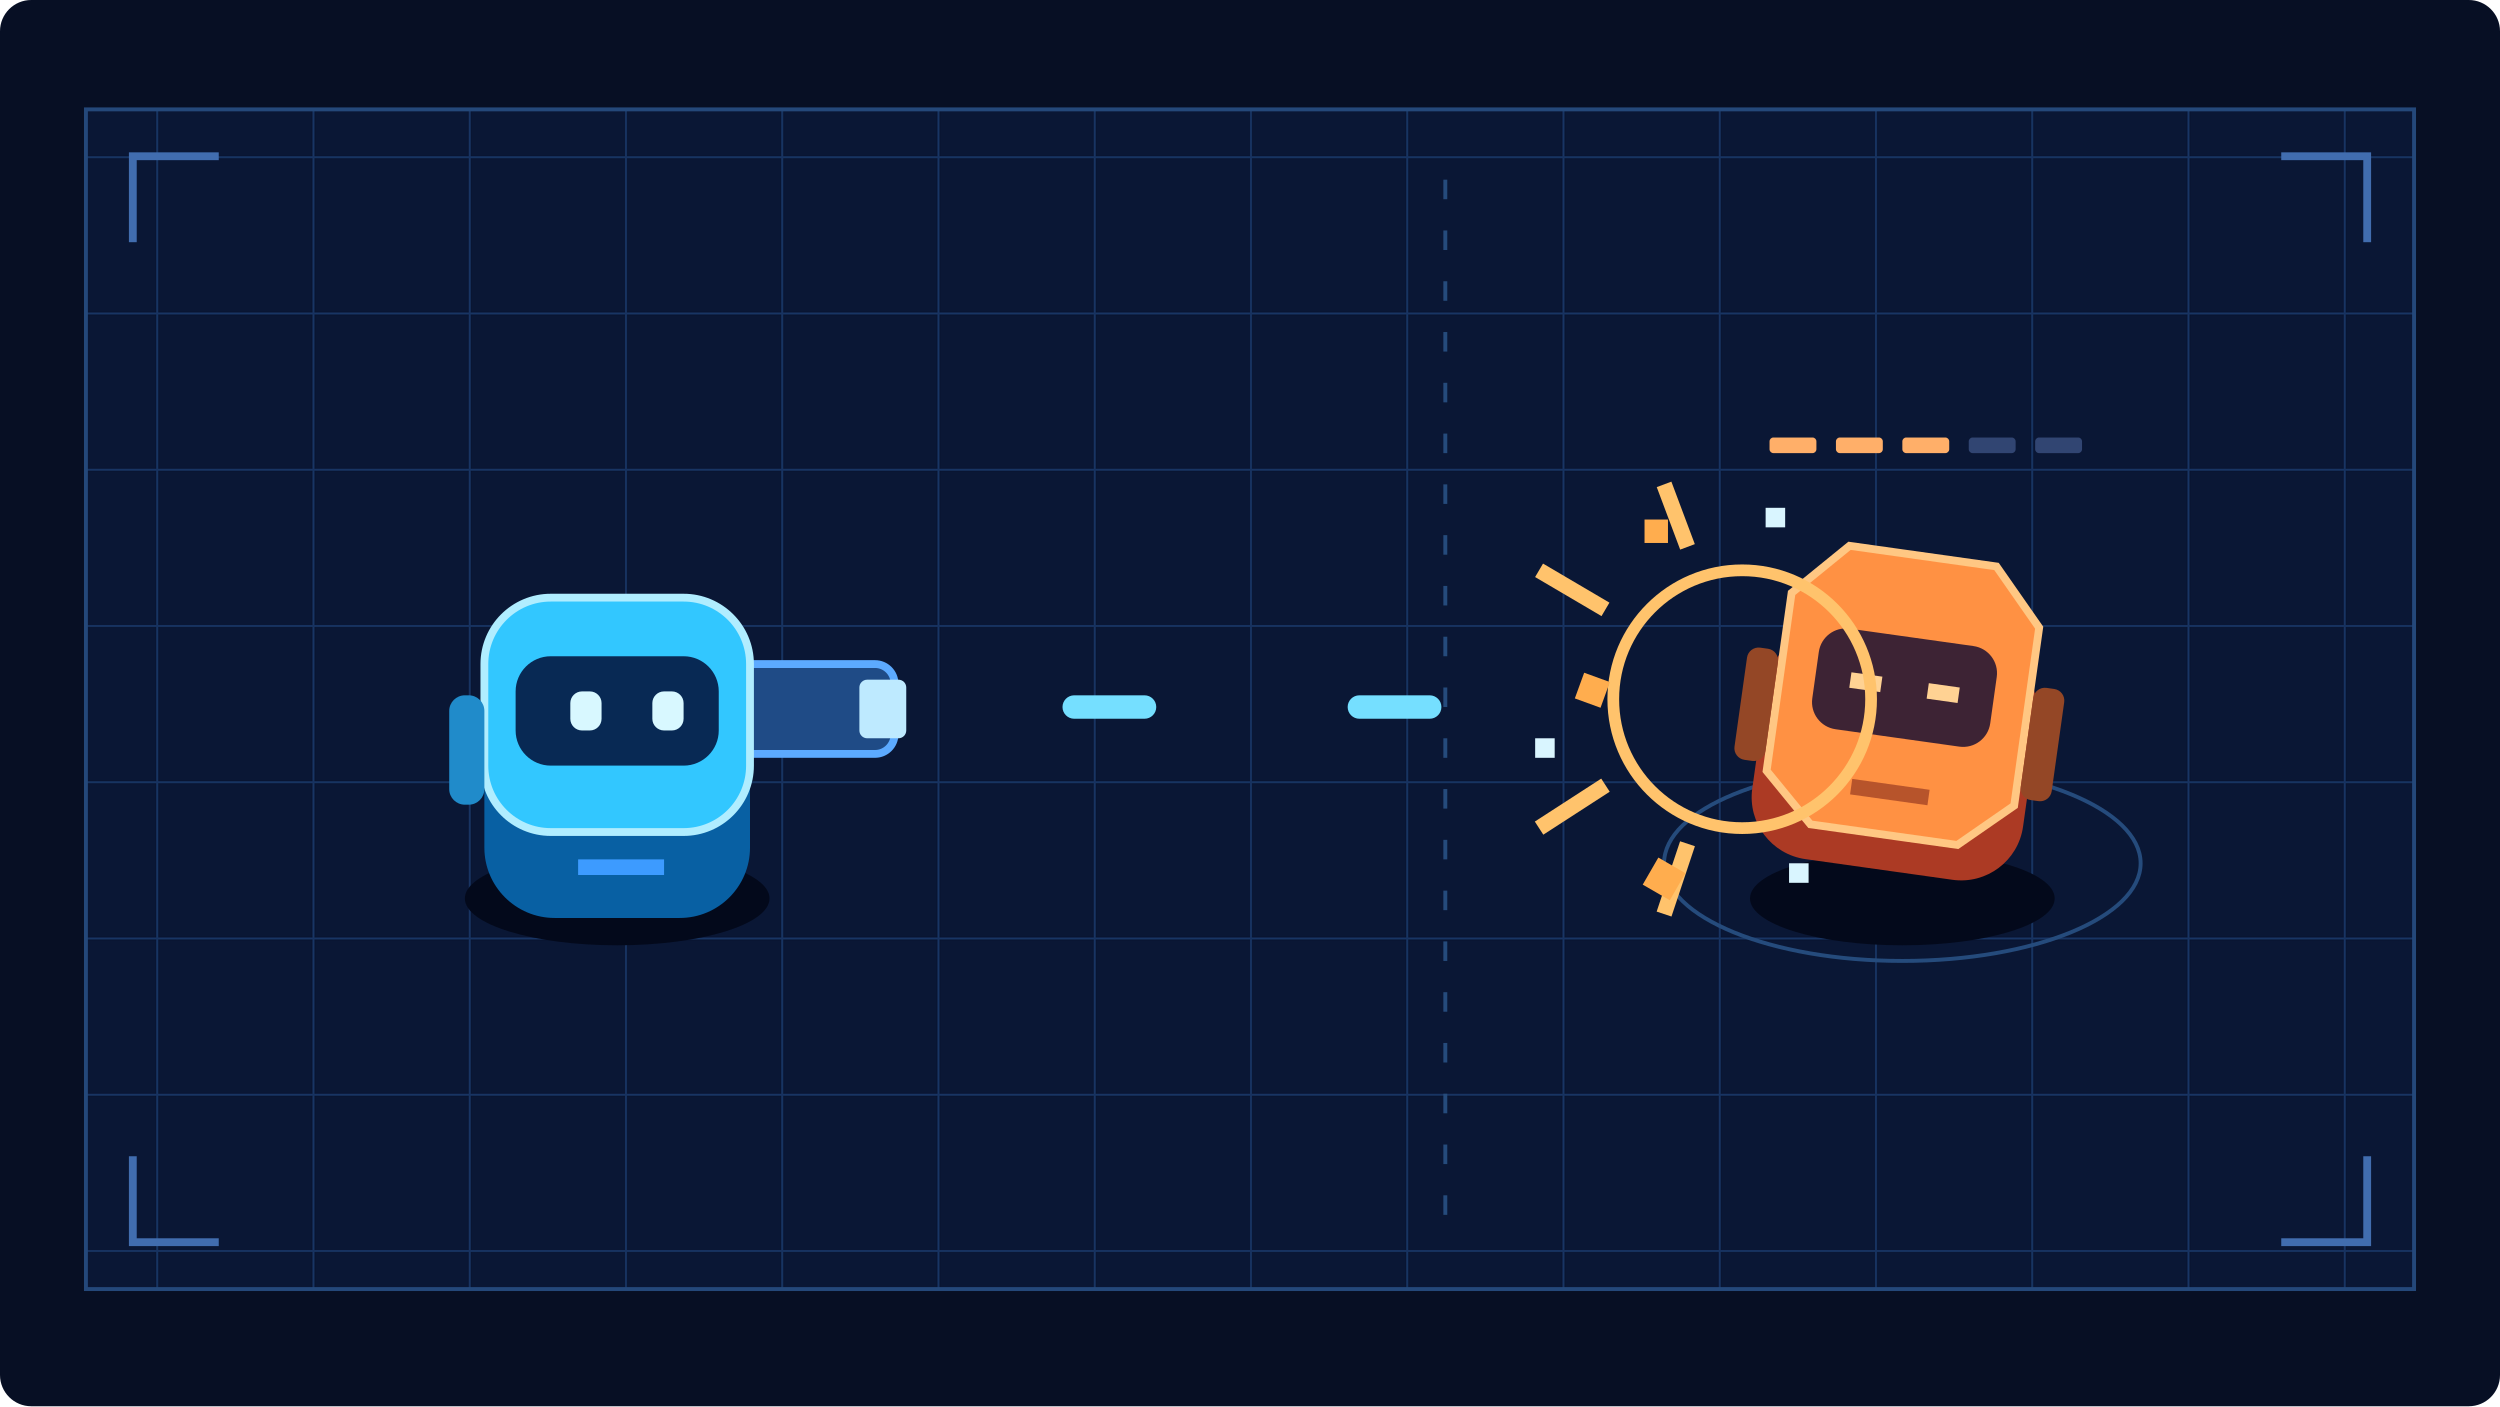
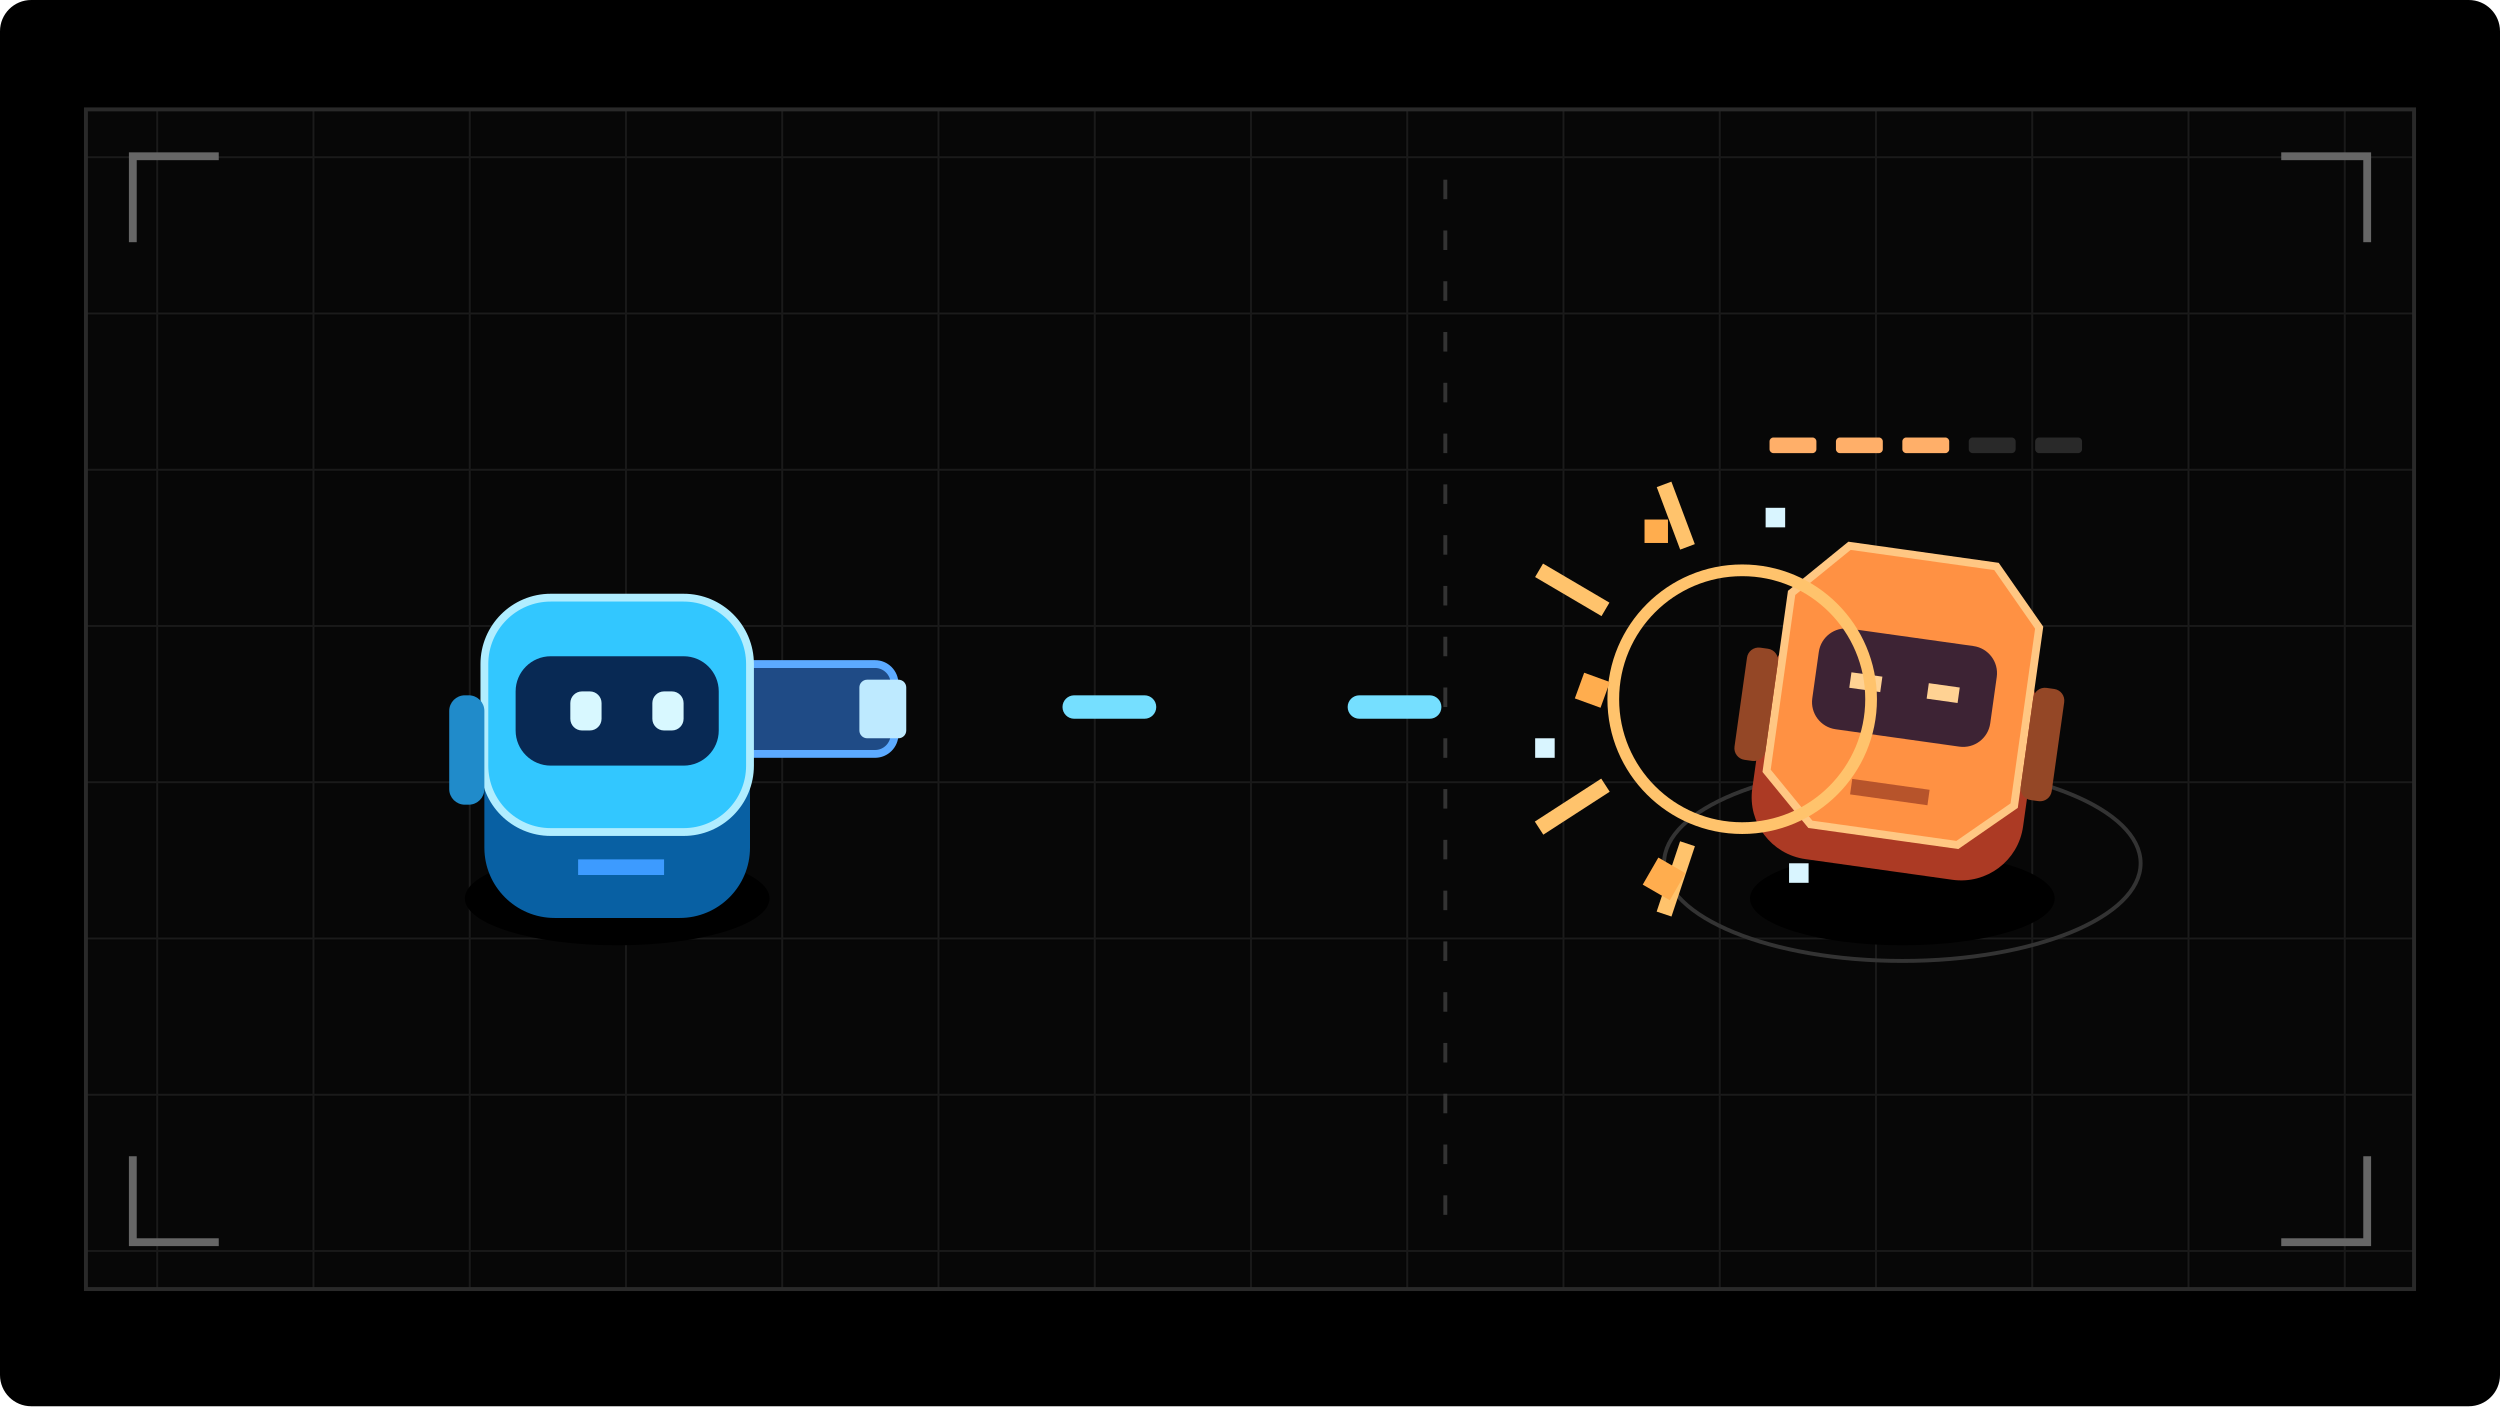
<svg xmlns="http://www.w3.org/2000/svg" width="640" height="360" viewBox="0 0 640 360">
  <defs>
    <pattern id="floor" width="40" height="40" patternUnits="userSpaceOnUse">
-       <rect width="40" height="40" fill="#0a1735" />
-       <path d="M40 0H0V40" fill="none" stroke="#173260" stroke-width="1" />
+       <rect width="40" height="40" fill="#070707" />
+       <path d="M40 0H0V40" fill="none" stroke="#191919" stroke-width="1" />
    </pattern>
  </defs>
-   <rect width="640" height="360" rx="8" fill="#070f24" />
-   <rect x="22" y="28" width="596" height="302" fill="url(#floor)" stroke="#24487a" />
-   <path d="M34 62V40H56M584 40H606V62M34 296V318H56M584 318H606V296" fill="none" stroke="#416daf" stroke-width="2" />
-   <path d="M370 46V312" fill="none" stroke="#254b7c" stroke-dasharray="5 8" />
-   <ellipse cx="158" cy="230" rx="39" ry="12" fill="#03091b" />
+   <rect width="640" height="360" rx="8" fill="#000000" />
+   <rect x="22" y="28" width="596" height="302" fill="url(#floor)" stroke="#292929" />
+   <path d="M34 62V40H56M584 40H606V62M34 296V318H56M584 318H606V296" fill="none" stroke="#666666" stroke-width="2" />
+   <path d="M370 46V312" fill="none" stroke="#333333" stroke-dasharray="5 8" />
+   <ellipse cx="158" cy="230" rx="39" ry="12" fill="#000000" />
  <g transform="translate(158 182)">
    <rect x="23" y="-12" width="48" height="23" rx="5" fill="#1f4b86" stroke="#5caaff" stroke-width="2" />
    <rect x="62" y="-8" width="12" height="15" rx="2" fill="#beeaff" />
    <rect x="-34" y="-12" width="68" height="65" rx="18" fill="#0860a3" />
    <rect x="-34" y="-29" width="68" height="60" rx="17" fill="#32c7ff" stroke="#b0edff" stroke-width="2" />
    <rect x="-26" y="-14" width="52" height="28" rx="9" fill="#082954" />
    <rect x="-12" y="-5" width="8" height="10" rx="3" fill="#d8f8ff" />
    <rect x="9" y="-5" width="8" height="10" rx="3" fill="#d8f8ff" />
    <path d="M-10 40H12" stroke="#3d9bff" stroke-width="4" />
    <rect x="-43" y="-4" width="9" height="28" rx="4" fill="#208bca" />
  </g>
-   <ellipse cx="487" cy="230" rx="39" ry="12" fill="#03091b" />
-   <ellipse cx="487" cy="221" rx="61" ry="25" fill="none" stroke="#254b7c" />
+   <ellipse cx="487" cy="230" rx="39" ry="12" fill="#000000" />
+   <ellipse cx="487" cy="221" rx="61" ry="25" fill="none" stroke="#333333" />
  <g transform="translate(487 180) rotate(8)">
    <rect x="-35" y="-16" width="70" height="59" rx="16" fill="#ac3a24" />
    <path d="M-32-24-19-38H19L32-24V22L19 34H-19L-32 22Z" fill="#ff9143" stroke="#ffc783" stroke-width="2" />
    <rect x="-23" y="-17" width="46" height="26" rx="7" fill="#3d2334" />
    <path d="M-14-4H-6M6-4H14" stroke="#ffd293" stroke-width="4" />
    <path d="M-10 23H10" stroke="#b7542b" stroke-width="4" />
    <rect x="-41" y="-9" width="8" height="29" rx="3" fill="#944726" />
    <rect x="33" y="-9" width="8" height="29" rx="3" fill="#944726" />
  </g>
  <g fill="#75dfff">
    <rect x="272" y="178" width="24" height="6" rx="3" />
    <rect x="345" y="178" width="24" height="6" rx="3" />
  </g>
  <g fill="none" stroke="#ffc36c">
    <circle cx="446" cy="179" r="33" stroke-width="3" />
    <path d="M411 156 394 146M411 201 394 212M432 140 426 124M432 216 426 234" stroke-width="4" />
  </g>
  <g fill="#ffad4e">
    <rect x="404" y="173" width="7" height="7" transform="rotate(20 407 177)" />
    <rect x="421" y="133" width="6" height="6" />
    <rect x="422" y="221" width="8" height="8" transform="rotate(30 426 225)" />
  </g>
  <g fill="#d9f5ff">
    <rect x="393" y="189" width="5" height="5" />
    <rect x="452" y="130" width="5" height="5" />
    <rect x="458" y="221" width="5" height="5" />
  </g>
  <g fill="#ffaf69">
    <rect x="453" y="112" width="12" height="4" rx="1" />
    <rect x="470" y="112" width="12" height="4" rx="1" />
    <rect x="487" y="112" width="12" height="4" rx="1" />
  </g>
-   <g fill="#314572">
+   <g fill="#292929">
    <rect x="504" y="112" width="12" height="4" rx="1" />
    <rect x="521" y="112" width="12" height="4" rx="1" />
  </g>
</svg>
